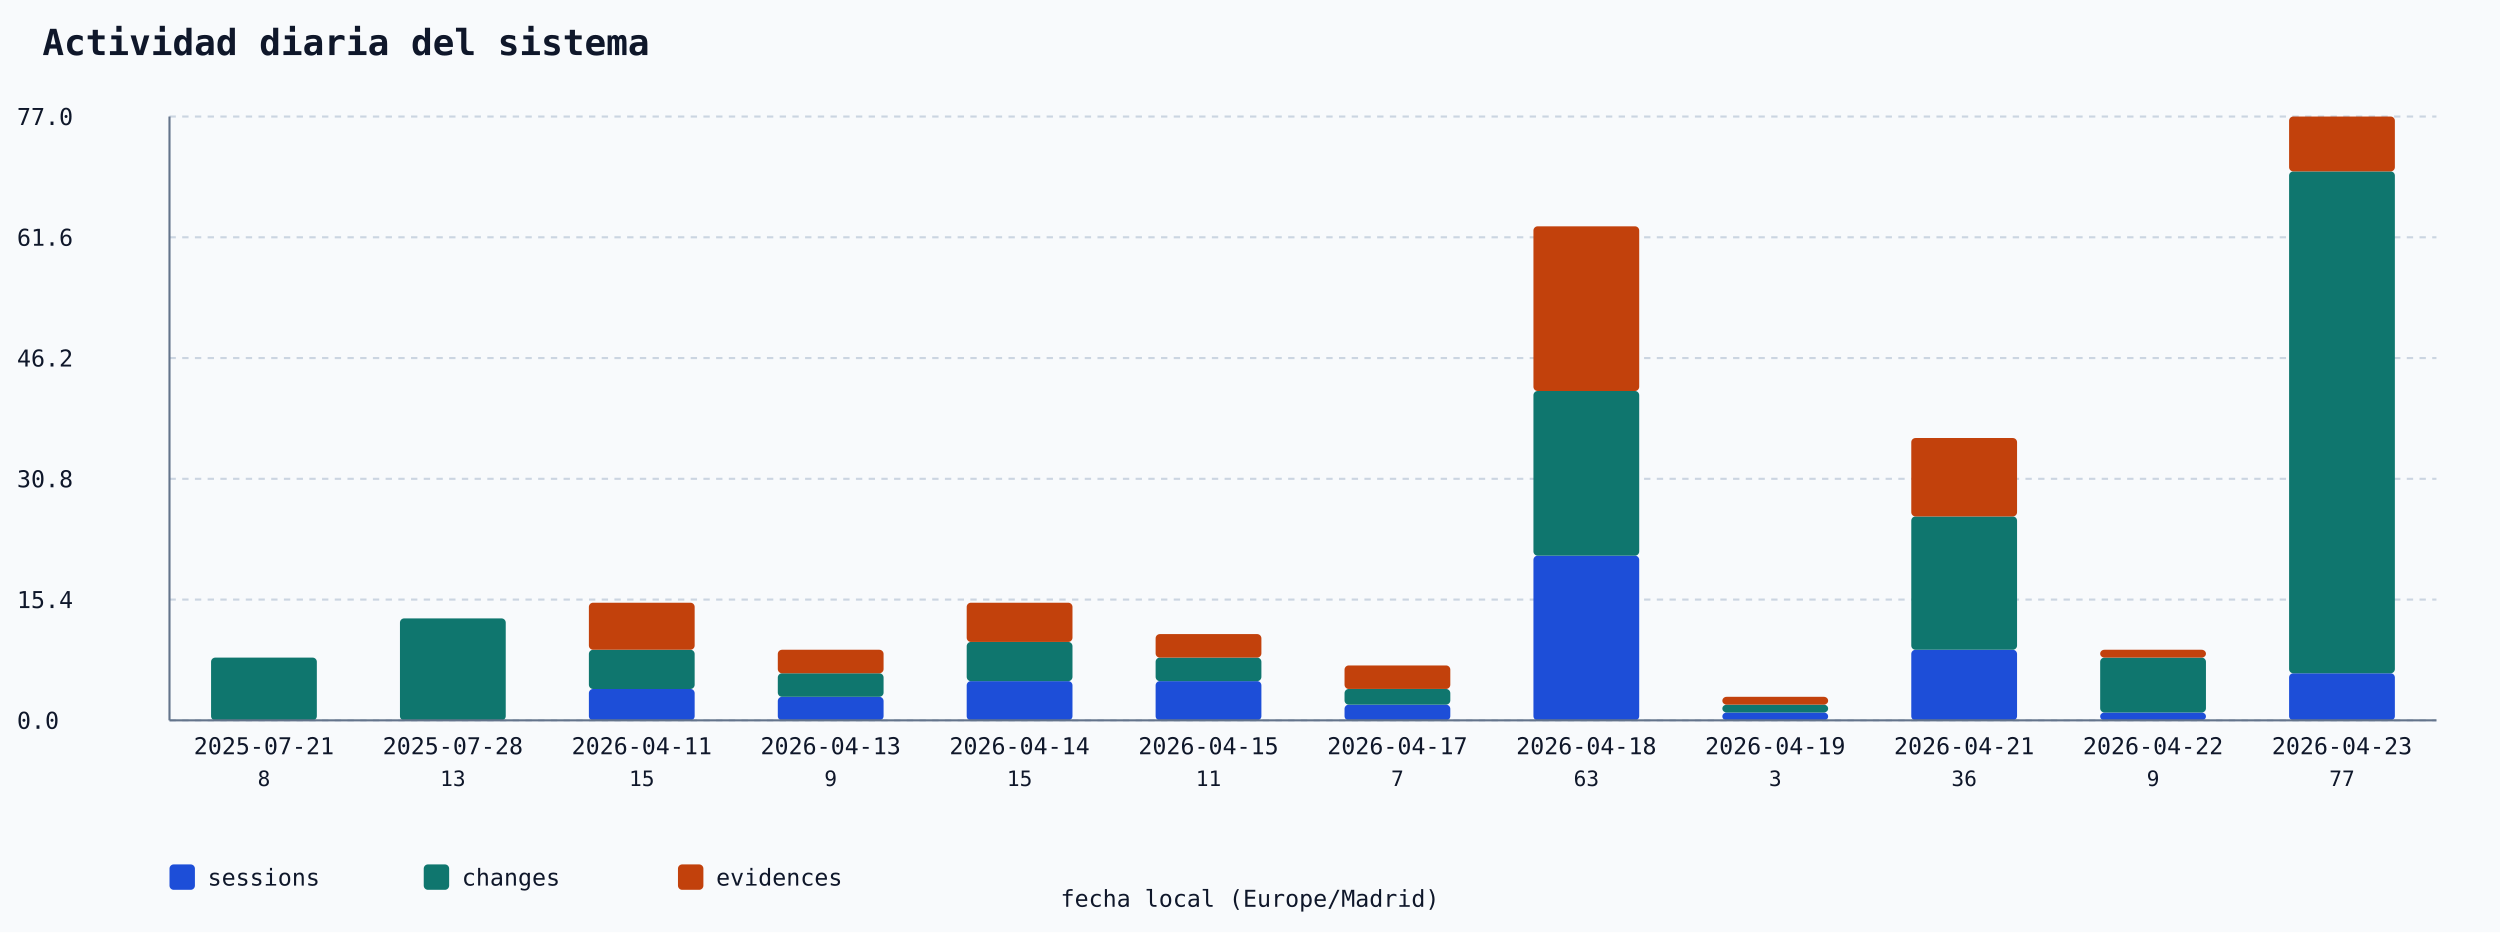
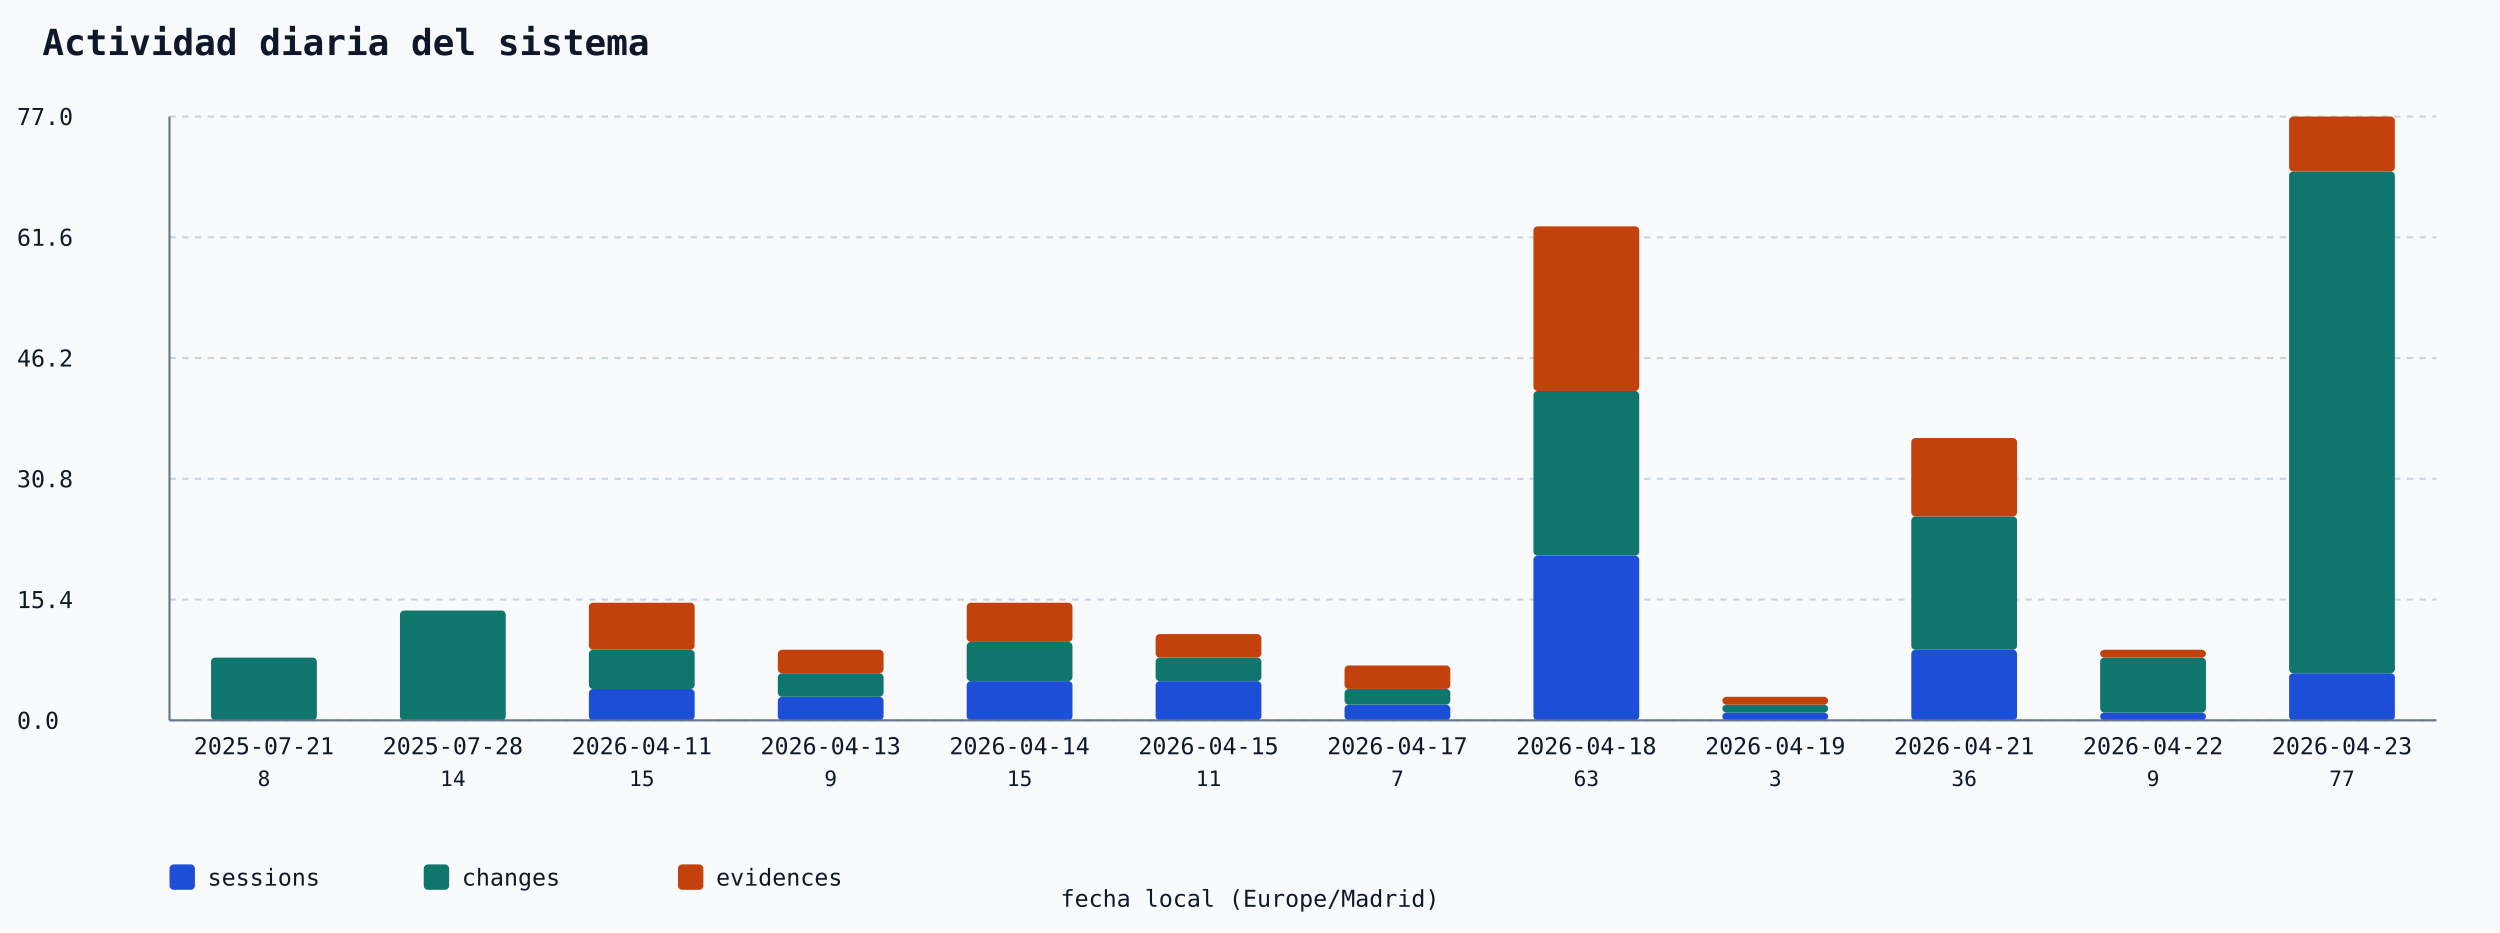
<svg xmlns="http://www.w3.org/2000/svg" width="1180" height="440" viewBox="0 0 1180 440">
  <style>
text { font-family: Menlo, Consolas, monospace; fill: #0f172a; }
.axis { stroke: #64748b; stroke-width: 1; }
.grid { stroke: #cbd5e1; stroke-width: 1; stroke-dasharray: 3 3; }
.title { font-size: 17px; font-weight: 700; }
.label { font-size: 11px; }
.small { font-size: 10px; }
</style>
  <rect x="0" y="0" width="1180" height="440" fill="#f8fafc" />
  <text x="20" y="26" class="title">Actividad diaria del sistema</text>
  <line x1="80" y1="340.00" x2="1150" y2="340.00" class="grid" />
  <text x="8" y="344.00" class="label">0.0</text>
  <line x1="80" y1="283.00" x2="1150" y2="283.00" class="grid" />
  <text x="8" y="287.00" class="label">15.4</text>
  <line x1="80" y1="226.00" x2="1150" y2="226.00" class="grid" />
  <text x="8" y="230.00" class="label">30.8</text>
  <line x1="80" y1="169.00" x2="1150" y2="169.00" class="grid" />
  <text x="8" y="173.00" class="label">46.2</text>
  <line x1="80" y1="112.00" x2="1150" y2="112.00" class="grid" />
  <text x="8" y="116.00" class="label">61.6</text>
  <line x1="80" y1="55.00" x2="1150" y2="55.00" class="grid" />
  <text x="8" y="59.00" class="label">77.0</text>
  <rect x="99.62" y="310.39" width="49.93" height="29.61" fill="#0f766e" rx="2" />
  <text x="124.58" y="356.00" text-anchor="middle" class="label">2025-07-21</text>
  <text x="124.58" y="371.00" text-anchor="middle" class="small">8</text>
-   <rect x="188.78" y="291.88" width="49.93" height="48.12" fill="#0f766e" rx="2" />
+   <rect x="188.78" y="288.18" width="49.93" height="51.82" fill="#0f766e" rx="2" />
  <text x="213.75" y="356.00" text-anchor="middle" class="label">2025-07-28</text>
-   <text x="213.75" y="371.00" text-anchor="middle" class="small">13</text>
+   <text x="213.75" y="371.00" text-anchor="middle" class="small">14</text>
  <rect x="277.95" y="325.19" width="49.93" height="14.81" fill="#1d4ed8" rx="2" />
  <rect x="277.95" y="306.69" width="49.93" height="18.51" fill="#0f766e" rx="2" />
  <rect x="277.95" y="284.48" width="49.93" height="22.21" fill="#c2410c" rx="2" />
  <text x="302.92" y="356.00" text-anchor="middle" class="label">2026-04-11</text>
  <text x="302.92" y="371.00" text-anchor="middle" class="small">15</text>
  <rect x="367.12" y="328.90" width="49.93" height="11.10" fill="#1d4ed8" rx="2" />
  <rect x="367.12" y="317.79" width="49.93" height="11.10" fill="#0f766e" rx="2" />
  <rect x="367.12" y="306.69" width="49.93" height="11.10" fill="#c2410c" rx="2" />
  <text x="392.08" y="356.00" text-anchor="middle" class="label">2026-04-13</text>
  <text x="392.08" y="371.00" text-anchor="middle" class="small">9</text>
  <rect x="456.28" y="321.49" width="49.93" height="18.51" fill="#1d4ed8" rx="2" />
  <rect x="456.28" y="302.99" width="49.93" height="18.51" fill="#0f766e" rx="2" />
  <rect x="456.28" y="284.48" width="49.93" height="18.51" fill="#c2410c" rx="2" />
  <text x="481.25" y="356.00" text-anchor="middle" class="label">2026-04-14</text>
  <text x="481.25" y="371.00" text-anchor="middle" class="small">15</text>
  <rect x="545.45" y="321.49" width="49.93" height="18.51" fill="#1d4ed8" rx="2" />
  <rect x="545.45" y="310.39" width="49.93" height="11.10" fill="#0f766e" rx="2" />
  <rect x="545.45" y="299.29" width="49.93" height="11.10" fill="#c2410c" rx="2" />
  <text x="570.42" y="356.00" text-anchor="middle" class="label">2026-04-15</text>
  <text x="570.42" y="371.00" text-anchor="middle" class="small">11</text>
  <rect x="634.62" y="332.60" width="49.93" height="7.40" fill="#1d4ed8" rx="2" />
  <rect x="634.62" y="325.19" width="49.93" height="7.40" fill="#0f766e" rx="2" />
  <rect x="634.62" y="314.09" width="49.93" height="11.10" fill="#c2410c" rx="2" />
  <text x="659.58" y="356.00" text-anchor="middle" class="label">2026-04-17</text>
  <text x="659.58" y="371.00" text-anchor="middle" class="small">7</text>
  <rect x="723.78" y="262.27" width="49.93" height="77.73" fill="#1d4ed8" rx="2" />
  <rect x="723.78" y="184.55" width="49.93" height="77.73" fill="#0f766e" rx="2" />
  <rect x="723.78" y="106.82" width="49.93" height="77.73" fill="#c2410c" rx="2" />
  <text x="748.75" y="356.00" text-anchor="middle" class="label">2026-04-18</text>
  <text x="748.75" y="371.00" text-anchor="middle" class="small">63</text>
  <rect x="812.95" y="336.30" width="49.93" height="3.70" fill="#1d4ed8" rx="2" />
  <rect x="812.95" y="332.60" width="49.93" height="3.70" fill="#0f766e" rx="2" />
  <rect x="812.95" y="328.90" width="49.93" height="3.70" fill="#c2410c" rx="2" />
  <text x="837.92" y="356.00" text-anchor="middle" class="label">2026-04-19</text>
  <text x="837.92" y="371.00" text-anchor="middle" class="small">3</text>
  <rect x="902.12" y="306.69" width="49.93" height="33.31" fill="#1d4ed8" rx="2" />
  <rect x="902.12" y="243.77" width="49.93" height="62.92" fill="#0f766e" rx="2" />
  <rect x="902.12" y="206.75" width="49.93" height="37.01" fill="#c2410c" rx="2" />
  <text x="927.08" y="356.00" text-anchor="middle" class="label">2026-04-21</text>
  <text x="927.08" y="371.00" text-anchor="middle" class="small">36</text>
  <rect x="991.28" y="336.30" width="49.93" height="3.70" fill="#1d4ed8" rx="2" />
  <rect x="991.28" y="310.39" width="49.93" height="25.91" fill="#0f766e" rx="2" />
  <rect x="991.28" y="306.69" width="49.93" height="3.70" fill="#c2410c" rx="2" />
  <text x="1016.25" y="356.00" text-anchor="middle" class="label">2026-04-22</text>
  <text x="1016.25" y="371.00" text-anchor="middle" class="small">9</text>
  <rect x="1080.45" y="317.79" width="49.93" height="22.21" fill="#1d4ed8" rx="2" />
  <rect x="1080.45" y="80.91" width="49.93" height="236.88" fill="#0f766e" rx="2" />
  <rect x="1080.45" y="55.00" width="49.93" height="25.91" fill="#c2410c" rx="2" />
  <text x="1105.42" y="356.00" text-anchor="middle" class="label">2026-04-23</text>
  <text x="1105.42" y="371.00" text-anchor="middle" class="small">77</text>
  <rect x="80" y="408" width="12" height="12" fill="#1d4ed8" rx="2" />
  <text x="98" y="418" class="label">sessions</text>
  <rect x="200" y="408" width="12" height="12" fill="#0f766e" rx="2" />
  <text x="218" y="418" class="label">changes</text>
  <rect x="320" y="408" width="12" height="12" fill="#c2410c" rx="2" />
  <text x="338" y="418" class="label">evidences</text>
  <line x1="80" y1="340" x2="1150" y2="340" class="axis" />
  <line x1="80" y1="55" x2="80" y2="340" class="axis" />
  <text x="590" y="428" text-anchor="middle" class="label">fecha local (Europe/Madrid)</text>
</svg>
